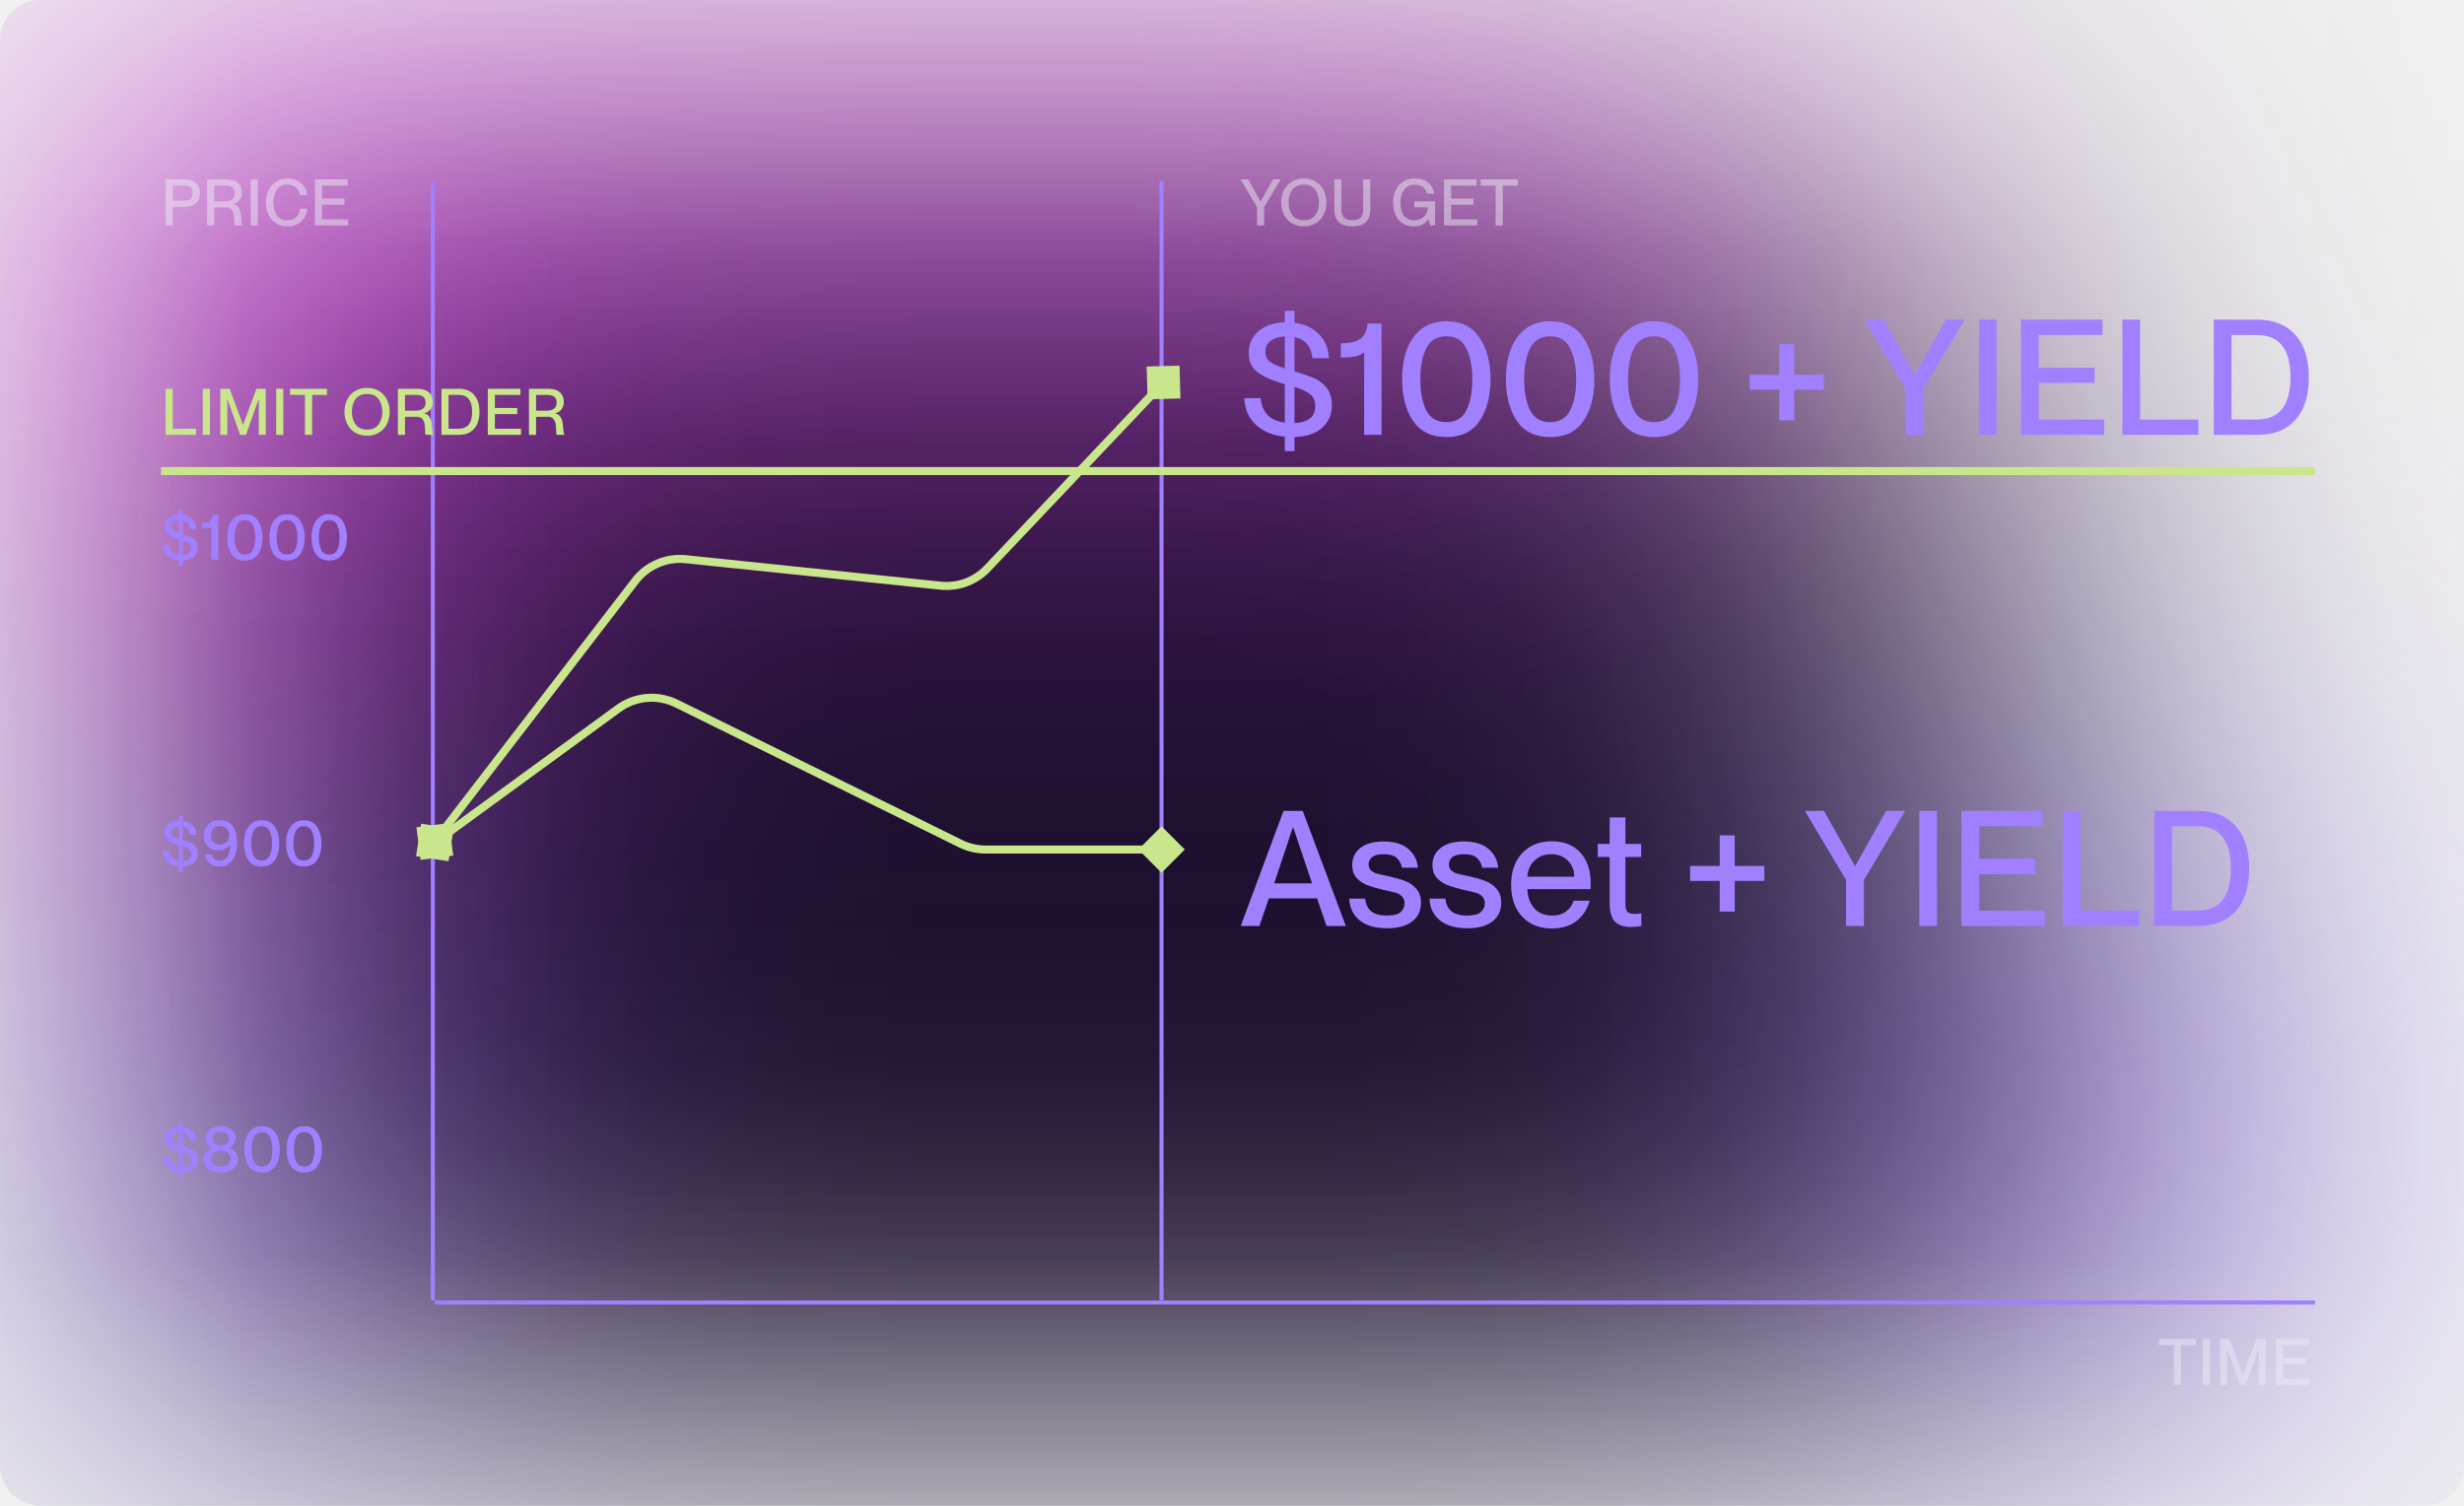
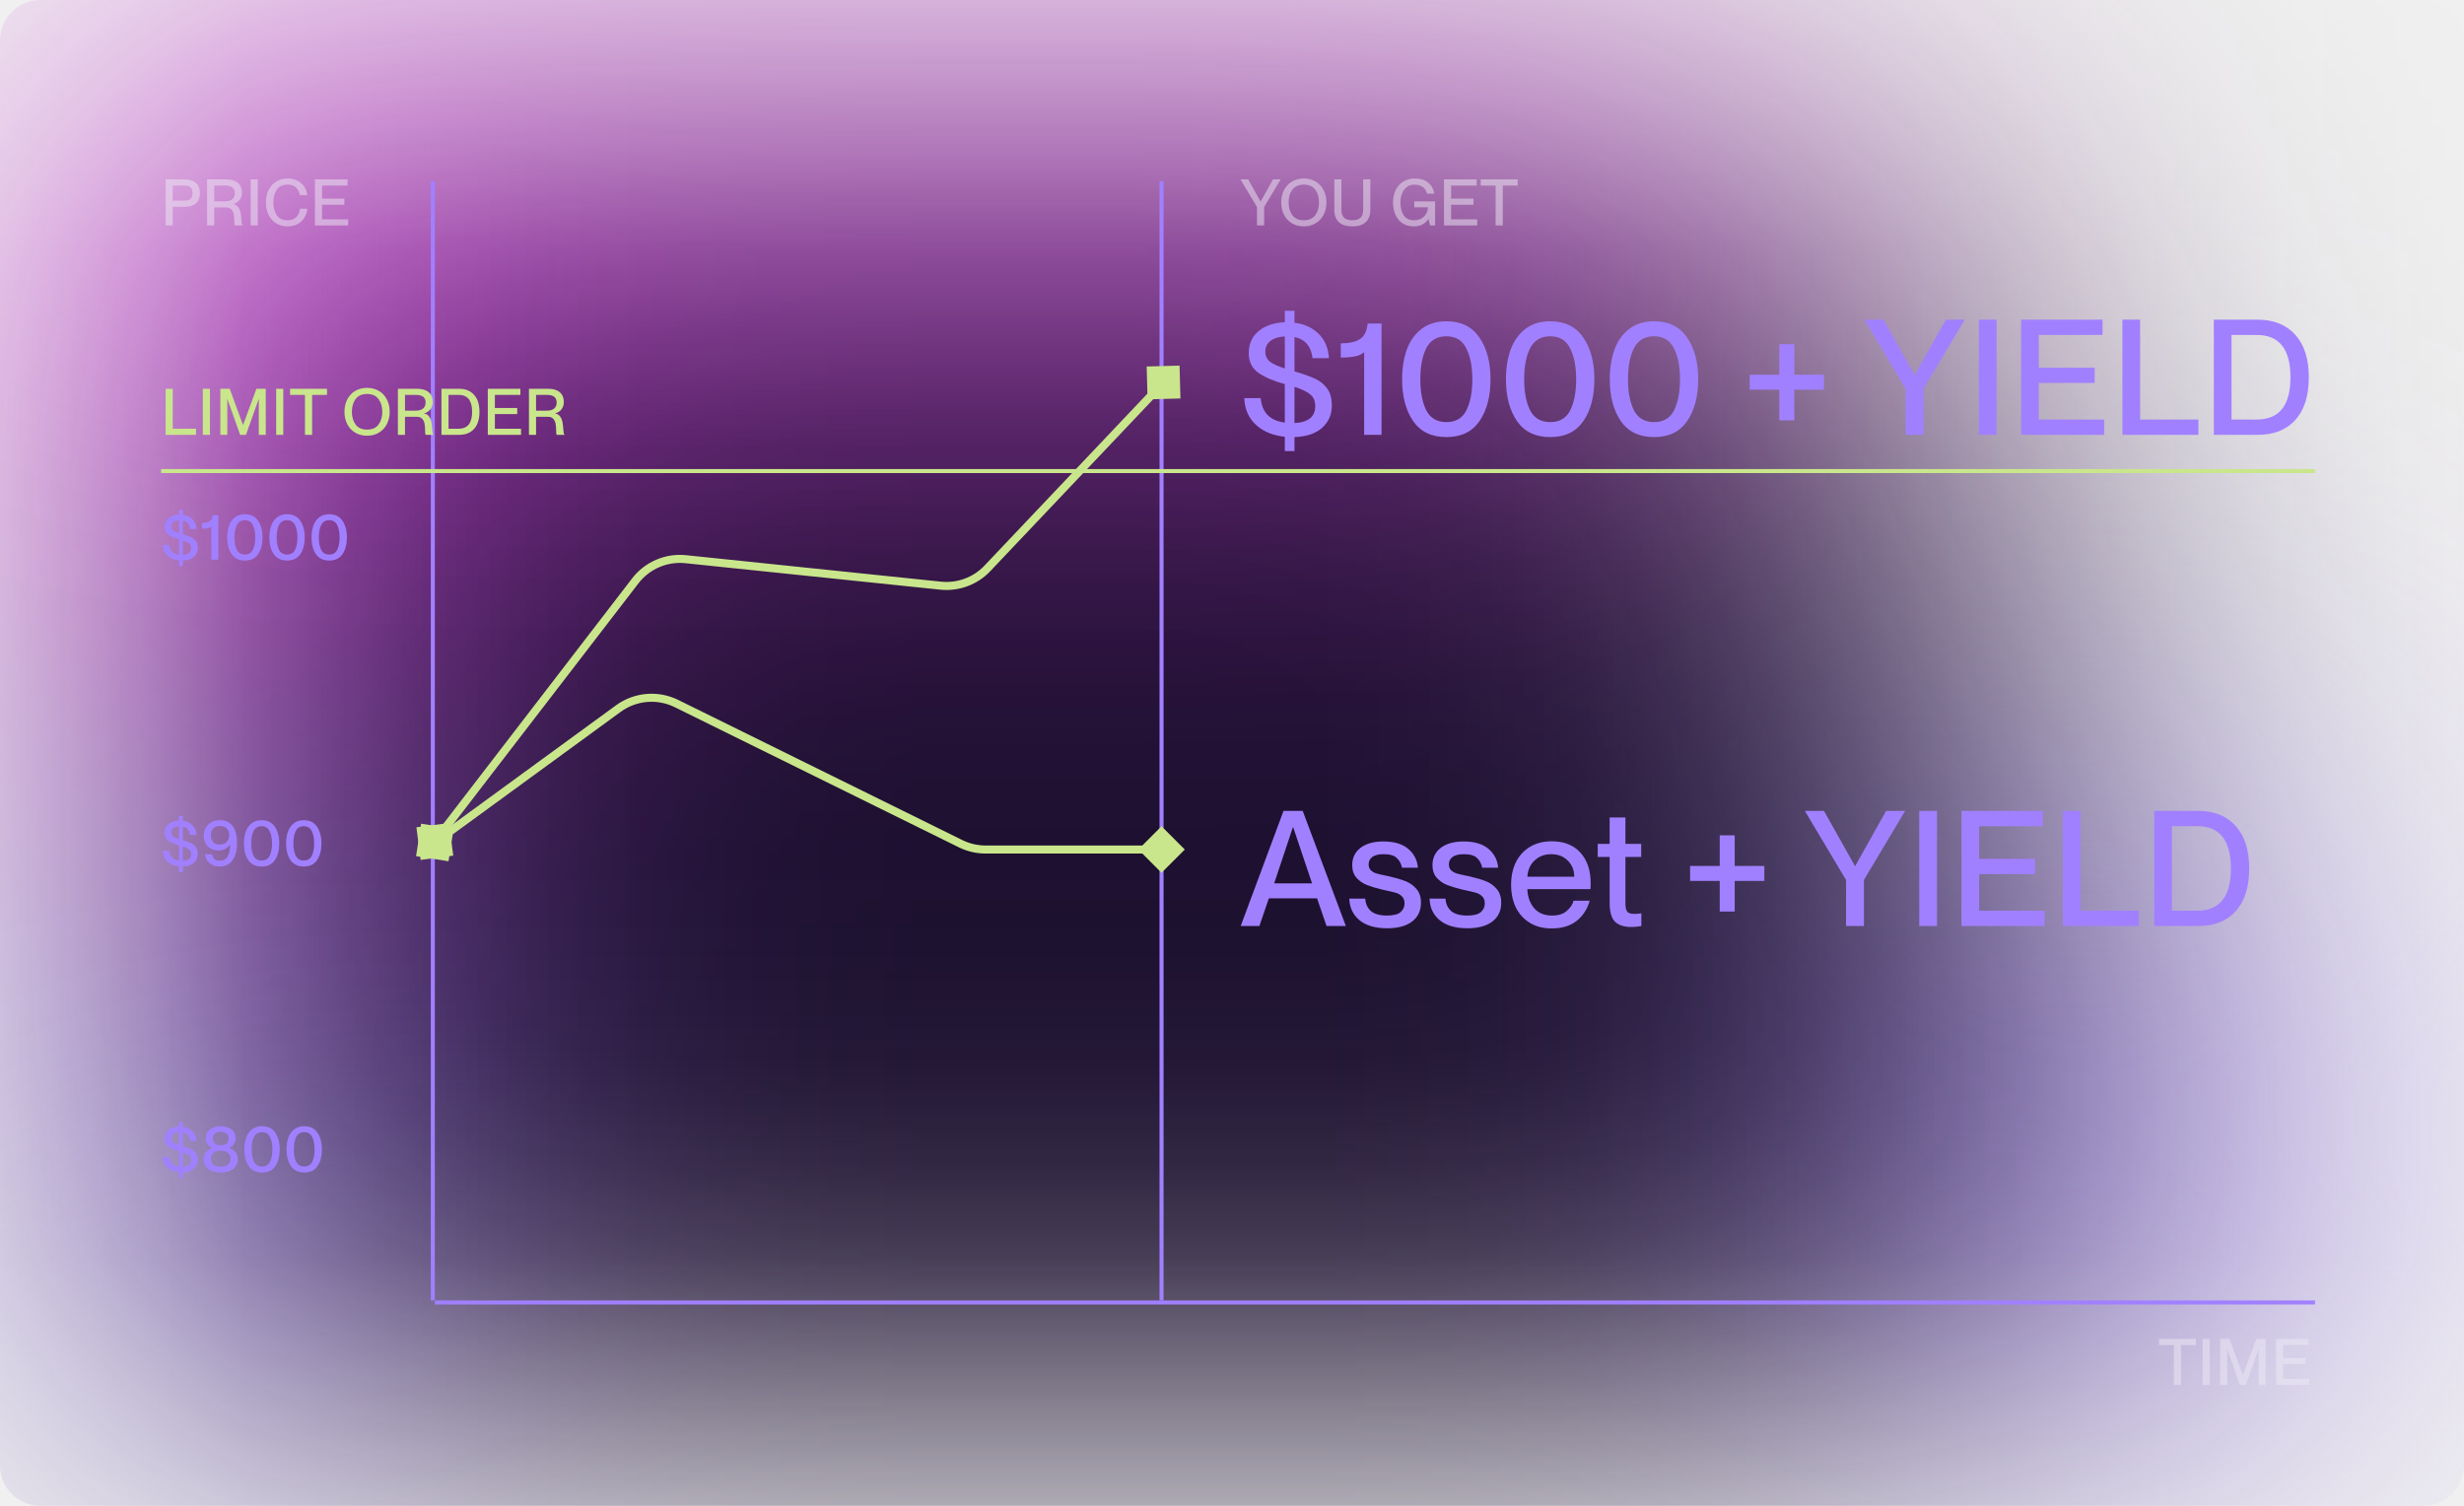
<svg xmlns="http://www.w3.org/2000/svg" width="612" height="374" viewBox="0 0 612 374" fill="none">
  <mask id="mask0_906_23661" style="mask-type:alpha" maskUnits="userSpaceOnUse" x="0" y="0" width="612" height="374">
    <rect width="612" height="374" rx="10" fill="#D9D9D9" />
  </mask>
  <g mask="url(#mask0_906_23661)">
    <mask id="mask1_906_23661" style="mask-type:luminance" maskUnits="userSpaceOnUse" x="-123" y="-211" width="766" height="844">
      <path d="M-123 -211L-123 632.174L642.95 632.174L642.95 -211L-123 -211Z" fill="white" />
    </mask>
    <g mask="url(#mask1_906_23661)">
      <g filter="url(#filter0_f_906_23661)">
        <path d="M-17 -162L-17 346.003L439.219 346.003L439.219 -162L-17 -162Z" fill="#DF39EA" />
        <path d="M-16.067 205.905L-16.067 634.026L555.523 634.026L555.523 205.905L-16.067 205.905Z" fill="#A180FF" />
        <path d="M72.999 73.468L72.999 698.421L485.654 698.421L485.654 73.468L72.999 73.468Z" fill="#1C102F" />
      </g>
    </g>
  </g>
  <line x1="107.5" y1="45" x2="107.5" y2="323" stroke="#A180FF" />
  <line x1="288.5" y1="45" x2="288.5" y2="323" stroke="#A180FF" />
  <line x1="575" y1="323.5" x2="108" y2="323.5" stroke="#A180FF" />
  <path d="M103.336 212.653L111.403 213.914L112.664 205.847L104.597 204.586L103.336 212.653ZM294.273 211L288.5 205.226L282.727 211L288.5 216.774L294.273 211ZM238.596 209.556L238.154 210.453L238.596 209.556ZM168.027 174.748L167.584 175.645L168.027 174.748ZM108.589 210.058L154.172 176.802L152.993 175.186L107.411 208.442L108.589 210.058ZM167.584 175.645L238.154 210.453L239.038 208.659L168.469 173.851L167.584 175.645ZM244.789 212H288.5V210H244.789V212ZM238.154 210.453C240.217 211.471 242.488 212 244.789 212V210C242.795 210 240.827 209.541 239.038 208.659L238.154 210.453ZM154.172 176.802C158.079 173.951 163.246 173.505 167.584 175.645L168.469 173.851C163.464 171.383 157.501 171.897 152.993 175.186L154.172 176.802Z" fill="#C9E68C" />
  <path d="M41.136 56V44.56H45.904C47.045 44.56 47.952 44.843 48.624 45.408C49.307 45.963 49.648 46.816 49.648 47.968C49.648 49.12 49.307 49.973 48.624 50.528C47.952 51.083 47.045 51.36 45.904 51.36H42.896V56H41.136ZM45.824 49.84C46.496 49.84 46.997 49.691 47.328 49.392C47.659 49.083 47.824 48.608 47.824 47.968C47.824 47.328 47.659 46.853 47.328 46.544C46.997 46.235 46.496 46.08 45.824 46.08H42.896V49.84H45.824ZM51.44 56V44.56H56.208C57.467 44.56 58.427 44.848 59.088 45.424C59.76 45.989 60.096 46.8 60.096 47.856C60.096 48.571 59.899 49.179 59.504 49.68C59.11 50.181 58.592 50.507 57.952 50.656V50.688C58.507 50.795 58.923 51.056 59.2 51.472C59.488 51.888 59.675 52.347 59.76 52.848C59.856 53.349 59.926 53.936 59.968 54.608C60 55.045 60.032 55.36 60.064 55.552C60.096 55.744 60.16 55.856 60.256 55.888V56H58.368C58.294 55.936 58.246 55.824 58.224 55.664C58.214 55.493 58.203 55.216 58.192 54.832C58.182 54.192 58.134 53.648 58.048 53.2C57.974 52.752 57.787 52.363 57.488 52.032C57.2 51.691 56.752 51.52 56.144 51.52H53.2V56H51.44ZM55.824 50C56.635 50 57.254 49.829 57.68 49.488C58.107 49.136 58.32 48.635 58.32 47.984C58.32 47.355 58.123 46.88 57.728 46.56C57.344 46.24 56.72 46.08 55.856 46.08H53.2V50H55.824ZM64.02 56H62.26V44.56H64.02V56ZM71.396 56.224C70.329 56.224 69.39 55.973 68.58 55.472C67.78 54.96 67.156 54.256 66.708 53.36C66.27 52.453 66.052 51.429 66.052 50.288C66.052 49.147 66.27 48.123 66.708 47.216C67.156 46.309 67.785 45.605 68.596 45.104C69.406 44.592 70.345 44.336 71.412 44.336C72.34 44.336 73.156 44.517 73.86 44.88C74.574 45.243 75.14 45.733 75.556 46.352C75.972 46.971 76.228 47.669 76.324 48.448H74.484C74.356 47.733 74.052 47.125 73.572 46.624C73.092 46.112 72.361 45.856 71.38 45.856C70.196 45.856 69.316 46.277 68.74 47.12C68.174 47.963 67.892 49.013 67.892 50.272C67.892 51.541 68.174 52.597 68.74 53.44C69.316 54.283 70.196 54.704 71.38 54.704C72.393 54.704 73.145 54.432 73.636 53.888C74.137 53.333 74.42 52.651 74.484 51.84H76.324C76.238 52.693 75.988 53.451 75.572 54.112C75.156 54.773 74.59 55.291 73.876 55.664C73.161 56.037 72.334 56.224 71.396 56.224ZM86.484 56H78.228V44.56H86.325V46.08H79.989V49.328H85.54V50.848H79.989V54.48H86.484V56Z" fill="#EEEAF7" fill-opacity="0.5" />
  <path d="M313.984 56H312.208V51.424L308.112 44.56H310.016L313.088 50.032H313.12L316.192 44.56H318.08L313.984 51.424V56ZM323.84 56.224C322.72 56.224 321.733 55.968 320.88 55.456C320.037 54.944 319.381 54.24 318.912 53.344C318.453 52.437 318.224 51.413 318.224 50.272C318.224 49.131 318.453 48.112 318.912 47.216C319.381 46.309 320.037 45.605 320.88 45.104C321.733 44.592 322.72 44.336 323.84 44.336C324.96 44.336 325.941 44.592 326.784 45.104C327.637 45.605 328.293 46.309 328.752 47.216C329.221 48.112 329.456 49.131 329.456 50.272C329.456 51.413 329.221 52.437 328.752 53.344C328.293 54.24 327.637 54.944 326.784 55.456C325.941 55.968 324.96 56.224 323.84 56.224ZM323.84 54.704C325.109 54.704 326.053 54.288 326.672 53.456C327.301 52.613 327.616 51.552 327.616 50.272C327.616 48.992 327.301 47.936 326.672 47.104C326.053 46.272 325.109 45.856 323.84 45.856C322.571 45.856 321.621 46.272 320.992 47.104C320.373 47.936 320.064 48.992 320.064 50.272C320.064 51.552 320.373 52.613 320.992 53.456C321.621 54.288 322.571 54.704 323.84 54.704ZM335.879 56.224C334.364 56.224 333.239 55.861 332.503 55.136C331.777 54.411 331.415 53.403 331.415 52.112V44.56H333.175V52.112C333.175 52.997 333.399 53.653 333.847 54.08C334.295 54.496 334.972 54.704 335.879 54.704C336.796 54.704 337.473 54.496 337.911 54.08C338.359 53.653 338.583 52.997 338.583 52.112V44.56H340.359V52.112C340.359 53.403 339.991 54.411 339.255 55.136C338.529 55.861 337.404 56.224 335.879 56.224ZM351.149 56.224C350.072 56.224 349.144 55.973 348.365 55.472C347.597 54.96 347.01 54.256 346.605 53.36C346.2 52.464 345.997 51.435 345.997 50.272C345.997 49.131 346.216 48.112 346.653 47.216C347.101 46.309 347.73 45.605 348.541 45.104C349.352 44.592 350.29 44.336 351.357 44.336C352.776 44.336 353.896 44.677 354.717 45.36C355.549 46.043 356.061 46.955 356.253 48.096H354.413C354.264 47.371 353.922 46.816 353.389 46.432C352.866 46.048 352.184 45.856 351.341 45.856C350.541 45.856 349.88 46.069 349.357 46.496C348.834 46.912 348.45 47.456 348.205 48.128C347.96 48.789 347.837 49.504 347.837 50.272C347.837 51.531 348.098 52.587 348.621 53.44C349.144 54.283 350.018 54.704 351.245 54.704C351.874 54.704 352.445 54.571 352.957 54.304C353.48 54.027 353.89 53.643 354.189 53.152C354.498 52.661 354.653 52.107 354.653 51.488H351.277V50.016H356.445V56H355.229L354.797 54.416H354.765C354.349 55.024 353.853 55.477 353.277 55.776C352.701 56.075 351.992 56.224 351.149 56.224ZM366.914 56H358.658V44.56H366.754V46.08H360.418V49.328H365.97V50.848H360.418V54.48H366.914V56ZM373.257 56H371.481V46.08H367.785V44.56H376.953V46.08H373.257V56Z" fill="#EEEAF7" fill-opacity="0.5" />
  <path d="M48.688 108H41.136V96.56H42.896V106.48H48.688V108ZM52.138 108H50.378V96.56H52.138V108ZM56.457 108H54.729V96.56H57.049L60.345 105.552H60.377L63.689 96.56H66.009V108H64.281V99.12H64.249L61.097 108H59.641L56.489 99.12H56.457V108ZM70.356 108H68.596V96.56H70.356V108ZM77.523 108H75.747V98.08H72.051V96.56H81.219V98.08H77.523V108ZM91.174 108.224C90.055 108.224 89.068 107.968 88.215 107.456C87.372 106.944 86.716 106.24 86.246 105.344C85.788 104.437 85.558 103.413 85.558 102.272C85.558 101.131 85.788 100.112 86.246 99.216C86.716 98.309 87.372 97.605 88.215 97.104C89.068 96.592 90.055 96.336 91.174 96.336C92.294 96.336 93.276 96.592 94.118 97.104C94.972 97.605 95.628 98.309 96.087 99.216C96.556 100.112 96.79 101.131 96.79 102.272C96.79 103.413 96.556 104.437 96.087 105.344C95.628 106.24 94.972 106.944 94.118 107.456C93.276 107.968 92.294 108.224 91.174 108.224ZM91.174 106.704C92.444 106.704 93.388 106.288 94.007 105.456C94.636 104.613 94.951 103.552 94.951 102.272C94.951 100.992 94.636 99.936 94.007 99.104C93.388 98.272 92.444 97.856 91.174 97.856C89.905 97.856 88.956 98.272 88.326 99.104C87.708 99.936 87.398 100.992 87.398 102.272C87.398 103.552 87.708 104.613 88.326 105.456C88.956 106.288 89.905 106.704 91.174 106.704ZM98.829 108V96.56H103.597C104.856 96.56 105.816 96.848 106.477 97.424C107.149 97.989 107.485 98.8 107.485 99.856C107.485 100.571 107.288 101.179 106.893 101.68C106.498 102.181 105.981 102.507 105.341 102.656V102.688C105.896 102.795 106.312 103.056 106.589 103.472C106.877 103.888 107.064 104.347 107.149 104.848C107.245 105.349 107.314 105.936 107.357 106.608C107.389 107.045 107.421 107.36 107.453 107.552C107.485 107.744 107.549 107.856 107.645 107.888V108H105.757C105.682 107.936 105.634 107.824 105.613 107.664C105.602 107.493 105.592 107.216 105.581 106.832C105.57 106.192 105.522 105.648 105.437 105.2C105.362 104.752 105.176 104.363 104.877 104.032C104.589 103.691 104.141 103.52 103.533 103.52H100.589V108H98.829ZM103.213 102C104.024 102 104.642 101.829 105.069 101.488C105.496 101.136 105.709 100.635 105.709 99.984C105.709 99.355 105.512 98.88 105.117 98.56C104.733 98.24 104.109 98.08 103.245 98.08H100.589V102H103.213ZM109.649 108V96.56H114.001C115.601 96.56 116.849 97.061 117.745 98.064C118.641 99.056 119.089 100.464 119.089 102.288C119.089 104.112 118.646 105.52 117.761 106.512C116.876 107.504 115.633 108 114.033 108H109.649ZM113.921 106.48C116.15 106.48 117.265 105.083 117.265 102.288C117.265 99.483 116.15 98.08 113.921 98.08H111.409V106.48H113.921ZM129.413 108H121.157V96.56H129.253V98.08H122.917V101.328H128.469V102.848H122.917V106.48H129.413V108ZM131.383 108V96.56H136.151C137.41 96.56 138.37 96.848 139.031 97.424C139.703 97.989 140.039 98.8 140.039 99.856C140.039 100.571 139.842 101.179 139.447 101.68C139.052 102.181 138.535 102.507 137.895 102.656V102.688C138.45 102.795 138.866 103.056 139.143 103.472C139.431 103.888 139.618 104.347 139.703 104.848C139.799 105.349 139.868 105.936 139.911 106.608C139.943 107.045 139.975 107.36 140.007 107.552C140.039 107.744 140.103 107.856 140.199 107.888V108H138.311C138.236 107.936 138.188 107.824 138.167 107.664C138.156 107.493 138.146 107.216 138.135 106.832C138.124 106.192 138.076 105.648 137.991 105.2C137.916 104.752 137.73 104.363 137.431 104.032C137.143 103.691 136.695 103.52 136.087 103.52H133.143V108H131.383ZM135.767 102C136.578 102 137.196 101.829 137.623 101.488C138.05 101.136 138.263 100.635 138.263 99.984C138.263 99.355 138.066 98.88 137.671 98.56C137.287 98.24 136.663 98.08 135.799 98.08H133.143V102H135.767Z" fill="#C9E68C" />
  <path d="M541.712 344H539.936V334.08H536.24V332.56H545.408V334.08H541.712V344ZM548.857 344H547.097V332.56H548.857V344ZM553.176 344H551.448V332.56H553.768L557.064 341.552H557.096L560.408 332.56H562.728V344H561V335.12H560.968L557.816 344H556.36L553.208 335.12H553.176V344ZM573.571 344H565.315V332.56H573.411V334.08H567.075V337.328H572.627V338.848H567.075V342.48H573.571V344Z" fill="#EEEAF7" fill-opacity="0.5" />
  <path d="M104.48 213.576L112.576 212.52L111.52 204.424L103.424 205.48L104.48 213.576ZM292.971 90.809L284.809 91.029L285.029 99.191L293.191 98.971L292.971 90.809ZM233.638 145.464L233.535 146.459L233.638 145.464ZM245.246 141.169L245.971 141.857L245.246 141.169ZM157.784 144.279L156.992 143.669L157.784 144.279ZM170.327 138.89L170.224 139.884L170.327 138.89ZM108.793 209.61L158.577 144.889L156.992 143.669L107.207 208.39L108.793 209.61ZM170.224 139.884L233.535 146.459L233.741 144.469L170.43 137.895L170.224 139.884ZM245.971 141.857L289.726 95.688L288.274 94.312L244.52 140.481L245.971 141.857ZM233.535 146.459C238.17 146.94 242.766 145.239 245.971 141.857L244.52 140.481C241.742 143.413 237.759 144.886 233.741 144.469L233.535 146.459ZM158.577 144.889C161.328 141.312 165.736 139.418 170.224 139.884L170.43 137.895C165.252 137.357 160.166 139.543 156.992 143.669L158.577 144.889Z" fill="#C9E68C" />
  <path d="M49.12 136.104C49.12 136.979 48.8 137.709 48.16 138.296C47.52 138.872 46.603 139.181 45.408 139.224V140.616H44.448V139.192C43.285 139.075 42.336 138.685 41.6 138.024C40.864 137.363 40.469 136.472 40.416 135.352H42.048C42.112 136.056 42.341 136.616 42.736 137.032C43.141 137.437 43.712 137.688 44.448 137.784V133.96L44.4 133.944C43.333 133.656 42.475 133.288 41.824 132.84C41.184 132.392 40.864 131.741 40.864 130.888C40.864 129.981 41.184 129.256 41.824 128.712C42.475 128.157 43.349 127.859 44.448 127.816V126.68H45.408V127.864C46.4 127.992 47.2 128.36 47.808 128.968C48.427 129.565 48.768 130.371 48.832 131.384H47.2C47.061 130.2 46.464 129.501 45.408 129.288V132.696C46.283 132.952 46.971 133.197 47.472 133.432C47.973 133.667 48.373 133.997 48.672 134.424C48.971 134.84 49.12 135.4 49.12 136.104ZM42.512 130.728C42.512 131.165 42.667 131.501 42.976 131.736C43.296 131.971 43.787 132.195 44.448 132.408V129.224C43.851 129.256 43.376 129.405 43.024 129.672C42.683 129.928 42.512 130.28 42.512 130.728ZM45.408 137.832C46.784 137.757 47.472 137.197 47.472 136.152C47.472 135.651 47.312 135.267 46.992 135C46.672 134.723 46.144 134.467 45.408 134.232V137.832ZM52.489 130.792C52.265 130.995 51.961 131.133 51.577 131.208C51.203 131.283 50.734 131.32 50.169 131.32V129.912C50.809 129.901 51.315 129.827 51.689 129.688C52.062 129.539 52.334 129.325 52.505 129.048C52.675 128.771 52.787 128.403 52.841 127.944H54.217V139H52.489V130.792ZM60.822 139.224C59.35 139.224 58.246 138.691 57.51 137.624C56.784 136.557 56.422 135.176 56.422 133.48C56.422 132.381 56.576 131.4 56.886 130.536C57.206 129.672 57.691 128.989 58.342 128.488C59.003 127.976 59.83 127.72 60.822 127.72C62.283 127.72 63.376 128.259 64.102 129.336C64.838 130.403 65.206 131.784 65.206 133.48C65.206 135.176 64.843 136.557 64.118 137.624C63.392 138.691 62.294 139.224 60.822 139.224ZM60.822 137.736C61.75 137.736 62.411 137.347 62.806 136.568C63.2 135.779 63.398 134.749 63.398 133.48C63.398 132.211 63.195 131.181 62.79 130.392C62.395 129.603 61.739 129.208 60.822 129.208C59.894 129.208 59.227 129.603 58.822 130.392C58.427 131.171 58.23 132.2 58.23 133.48C58.23 134.749 58.427 135.779 58.822 136.568C59.227 137.347 59.894 137.736 60.822 137.736ZM71.298 139.224C69.826 139.224 68.722 138.691 67.986 137.624C67.261 136.557 66.898 135.176 66.898 133.48C66.898 132.381 67.053 131.4 67.362 130.536C67.682 129.672 68.167 128.989 68.818 128.488C69.479 127.976 70.306 127.72 71.298 127.72C72.759 127.72 73.853 128.259 74.578 129.336C75.314 130.403 75.682 131.784 75.682 133.48C75.682 135.176 75.319 136.557 74.594 137.624C73.869 138.691 72.77 139.224 71.298 139.224ZM71.298 137.736C72.226 137.736 72.887 137.347 73.282 136.568C73.677 135.779 73.874 134.749 73.874 133.48C73.874 132.211 73.671 131.181 73.266 130.392C72.871 129.603 72.215 129.208 71.298 129.208C70.37 129.208 69.703 129.603 69.298 130.392C68.903 131.171 68.706 132.2 68.706 133.48C68.706 134.749 68.903 135.779 69.298 136.568C69.703 137.347 70.37 137.736 71.298 137.736ZM81.774 139.224C80.302 139.224 79.198 138.691 78.462 137.624C77.737 136.557 77.374 135.176 77.374 133.48C77.374 132.381 77.529 131.4 77.838 130.536C78.158 129.672 78.644 128.989 79.294 128.488C79.956 127.976 80.782 127.72 81.774 127.72C83.236 127.72 84.329 128.259 85.054 129.336C85.79 130.403 86.158 131.784 86.158 133.48C86.158 135.176 85.796 136.557 85.07 137.624C84.345 138.691 83.246 139.224 81.774 139.224ZM81.774 137.736C82.702 137.736 83.364 137.347 83.758 136.568C84.153 135.779 84.35 134.749 84.35 133.48C84.35 132.211 84.148 131.181 83.742 130.392C83.348 129.603 82.692 129.208 81.774 129.208C80.846 129.208 80.18 129.603 79.774 130.392C79.38 131.171 79.182 132.2 79.182 133.48C79.182 134.749 79.38 135.779 79.774 136.568C80.18 137.347 80.846 137.736 81.774 137.736Z" fill="#A180FF" />
  <path d="M49.12 212.104C49.12 212.979 48.8 213.709 48.16 214.296C47.52 214.872 46.603 215.181 45.408 215.224V216.616H44.448V215.192C43.285 215.075 42.336 214.685 41.6 214.024C40.864 213.363 40.469 212.472 40.416 211.352H42.048C42.112 212.056 42.341 212.616 42.736 213.032C43.141 213.437 43.712 213.688 44.448 213.784V209.96L44.4 209.944C43.333 209.656 42.475 209.288 41.824 208.84C41.184 208.392 40.864 207.741 40.864 206.888C40.864 205.981 41.184 205.256 41.824 204.712C42.475 204.157 43.349 203.859 44.448 203.816V202.68H45.408V203.864C46.4 203.992 47.2 204.36 47.808 204.968C48.427 205.565 48.768 206.371 48.832 207.384H47.2C47.061 206.2 46.464 205.501 45.408 205.288V208.696C46.283 208.952 46.971 209.197 47.472 209.432C47.973 209.667 48.373 209.997 48.672 210.424C48.971 210.84 49.12 211.4 49.12 212.104ZM42.512 206.728C42.512 207.165 42.667 207.501 42.976 207.736C43.296 207.971 43.787 208.195 44.448 208.408V205.224C43.851 205.256 43.376 205.405 43.024 205.672C42.683 205.928 42.512 206.28 42.512 206.728ZM45.408 213.832C46.784 213.757 47.472 213.197 47.472 212.152C47.472 211.651 47.312 211.267 46.992 211C46.672 210.723 46.144 210.467 45.408 210.232V213.832ZM54.521 215.224C53.849 215.224 53.251 215.091 52.729 214.824C52.206 214.547 51.785 214.179 51.465 213.72C51.155 213.261 50.963 212.755 50.889 212.2H52.681C52.745 212.691 52.926 213.08 53.225 213.368C53.534 213.645 53.971 213.784 54.537 213.784C55.475 213.784 56.142 213.427 56.537 212.712C56.931 211.987 57.129 211.069 57.129 209.96V209.8L57.081 209.784C56.793 210.253 56.398 210.616 55.897 210.872C55.406 211.117 54.851 211.24 54.233 211.24C53.529 211.24 52.899 211.085 52.345 210.776C51.801 210.467 51.374 210.035 51.065 209.48C50.755 208.915 50.601 208.275 50.601 207.56C50.601 206.845 50.761 206.195 51.081 205.608C51.401 205.021 51.859 204.563 52.457 204.232C53.054 203.891 53.753 203.72 54.553 203.72C57.422 203.72 58.857 205.629 58.857 209.448C58.857 211.272 58.478 212.691 57.721 213.704C56.963 214.717 55.897 215.224 54.521 215.224ZM54.489 209.784C55.235 209.784 55.827 209.571 56.265 209.144C56.713 208.707 56.937 208.136 56.937 207.432C56.937 206.749 56.729 206.2 56.313 205.784C55.907 205.368 55.331 205.16 54.585 205.16C53.881 205.16 53.331 205.368 52.937 205.784C52.553 206.2 52.361 206.76 52.361 207.464C52.361 208.189 52.553 208.76 52.937 209.176C53.321 209.581 53.838 209.784 54.489 209.784ZM64.978 215.224C63.506 215.224 62.402 214.691 61.666 213.624C60.941 212.557 60.578 211.176 60.578 209.48C60.578 208.381 60.733 207.4 61.042 206.536C61.362 205.672 61.847 204.989 62.498 204.488C63.159 203.976 63.986 203.72 64.978 203.72C66.439 203.72 67.533 204.259 68.258 205.336C68.994 206.403 69.362 207.784 69.362 209.48C69.362 211.176 68.999 212.557 68.274 213.624C67.549 214.691 66.45 215.224 64.978 215.224ZM64.978 213.736C65.906 213.736 66.567 213.347 66.962 212.568C67.357 211.779 67.554 210.749 67.554 209.48C67.554 208.211 67.351 207.181 66.946 206.392C66.551 205.603 65.895 205.208 64.978 205.208C64.05 205.208 63.383 205.603 62.978 206.392C62.583 207.171 62.386 208.2 62.386 209.48C62.386 210.749 62.583 211.779 62.978 212.568C63.383 213.347 64.05 213.736 64.978 213.736ZM75.454 215.224C73.982 215.224 72.878 214.691 72.142 213.624C71.417 212.557 71.054 211.176 71.054 209.48C71.054 208.381 71.209 207.4 71.518 206.536C71.838 205.672 72.324 204.989 72.974 204.488C73.636 203.976 74.462 203.72 75.454 203.72C76.916 203.72 78.009 204.259 78.734 205.336C79.47 206.403 79.838 207.784 79.838 209.48C79.838 211.176 79.476 212.557 78.75 213.624C78.025 214.691 76.926 215.224 75.454 215.224ZM75.454 213.736C76.382 213.736 77.044 213.347 77.438 212.568C77.833 211.779 78.03 210.749 78.03 209.48C78.03 208.211 77.828 207.181 77.422 206.392C77.028 205.603 76.372 205.208 75.454 205.208C74.526 205.208 73.86 205.603 73.454 206.392C73.06 207.171 72.862 208.2 72.862 209.48C72.862 210.749 73.06 211.779 73.454 212.568C73.86 213.347 74.526 213.736 75.454 213.736Z" fill="#A180FF" />
  <path d="M49.12 288.104C49.12 288.979 48.8 289.709 48.16 290.296C47.52 290.872 46.603 291.181 45.408 291.224V292.616H44.448V291.192C43.285 291.075 42.336 290.685 41.6 290.024C40.864 289.363 40.469 288.472 40.416 287.352H42.048C42.112 288.056 42.341 288.616 42.736 289.032C43.141 289.437 43.712 289.688 44.448 289.784V285.96L44.4 285.944C43.333 285.656 42.475 285.288 41.824 284.84C41.184 284.392 40.864 283.741 40.864 282.888C40.864 281.981 41.184 281.256 41.824 280.712C42.475 280.157 43.349 279.859 44.448 279.816V278.68H45.408V279.864C46.4 279.992 47.2 280.36 47.808 280.968C48.427 281.565 48.768 282.371 48.832 283.384H47.2C47.061 282.2 46.464 281.501 45.408 281.288V284.696C46.283 284.952 46.971 285.197 47.472 285.432C47.973 285.667 48.373 285.997 48.672 286.424C48.971 286.84 49.12 287.4 49.12 288.104ZM42.512 282.728C42.512 283.165 42.667 283.501 42.976 283.736C43.296 283.971 43.787 284.195 44.448 284.408V281.224C43.851 281.256 43.376 281.405 43.024 281.672C42.683 281.928 42.512 282.28 42.512 282.728ZM45.408 289.832C46.784 289.757 47.472 289.197 47.472 288.152C47.472 287.651 47.312 287.267 46.992 287C46.672 286.723 46.144 286.467 45.408 286.232V289.832ZM54.809 291.224C53.55 291.224 52.526 290.936 51.737 290.36C50.958 289.784 50.569 288.957 50.569 287.88C50.569 287.187 50.755 286.627 51.129 286.2C51.513 285.763 52.014 285.405 52.633 285.128V285.096C51.619 284.563 51.113 283.773 51.113 282.728C51.113 281.8 51.454 281.069 52.137 280.536C52.819 279.992 53.71 279.72 54.809 279.72C55.907 279.72 56.798 279.987 57.481 280.52C58.174 281.053 58.521 281.789 58.521 282.728C58.521 283.763 58.014 284.552 57.001 285.096V285.128C57.619 285.405 58.115 285.763 58.489 286.2C58.873 286.627 59.065 287.187 59.065 287.88C59.065 288.957 58.67 289.784 57.881 290.36C57.091 290.936 56.067 291.224 54.809 291.224ZM54.809 284.44C55.449 284.44 55.939 284.307 56.281 284.04C56.622 283.763 56.793 283.347 56.793 282.792C56.793 282.248 56.617 281.837 56.265 281.56C55.923 281.272 55.438 281.128 54.809 281.128C54.179 281.128 53.694 281.272 53.353 281.56C53.011 281.837 52.841 282.248 52.841 282.792C52.841 283.336 53.011 283.747 53.353 284.024C53.694 284.301 54.179 284.44 54.809 284.44ZM54.809 289.784C55.577 289.784 56.174 289.608 56.601 289.256C57.038 288.904 57.257 288.413 57.257 287.784C57.257 287.165 57.038 286.685 56.601 286.344C56.174 285.992 55.577 285.816 54.809 285.816C54.041 285.816 53.438 285.992 53.001 286.344C52.574 286.685 52.361 287.165 52.361 287.784C52.361 288.413 52.574 288.904 53.001 289.256C53.438 289.608 54.041 289.784 54.809 289.784ZM65.087 291.224C63.615 291.224 62.511 290.691 61.775 289.624C61.05 288.557 60.687 287.176 60.687 285.48C60.687 284.381 60.842 283.4 61.151 282.536C61.471 281.672 61.957 280.989 62.607 280.488C63.269 279.976 64.095 279.72 65.087 279.72C66.549 279.72 67.642 280.259 68.367 281.336C69.103 282.403 69.471 283.784 69.471 285.48C69.471 287.176 69.109 288.557 68.383 289.624C67.658 290.691 66.559 291.224 65.087 291.224ZM65.087 289.736C66.015 289.736 66.677 289.347 67.071 288.568C67.466 287.779 67.663 286.749 67.663 285.48C67.663 284.211 67.461 283.181 67.055 282.392C66.661 281.603 66.005 281.208 65.087 281.208C64.159 281.208 63.493 281.603 63.087 282.392C62.693 283.171 62.495 284.2 62.495 285.48C62.495 286.749 62.693 287.779 63.087 288.568C63.493 289.347 64.159 289.736 65.087 289.736ZM75.564 291.224C74.092 291.224 72.988 290.691 72.252 289.624C71.526 288.557 71.164 287.176 71.164 285.48C71.164 284.381 71.318 283.4 71.628 282.536C71.948 281.672 72.433 280.989 73.084 280.488C73.745 279.976 74.572 279.72 75.564 279.72C77.025 279.72 78.118 280.259 78.844 281.336C79.58 282.403 79.948 283.784 79.948 285.48C79.948 287.176 79.585 288.557 78.86 289.624C78.134 290.691 77.036 291.224 75.564 291.224ZM75.564 289.736C76.492 289.736 77.153 289.347 77.548 288.568C77.942 287.779 78.14 286.749 78.14 285.48C78.14 284.211 77.937 283.181 77.532 282.392C77.137 281.603 76.481 281.208 75.564 281.208C74.636 281.208 73.969 281.603 73.564 282.392C73.169 283.171 72.972 284.2 72.972 285.48C72.972 286.749 73.169 287.779 73.564 288.568C73.969 289.347 74.636 289.736 75.564 289.736Z" fill="#A180FF" />
-   <line x1="40" y1="117" x2="575" y2="117" stroke="#C9E68C" stroke-width="2" />
+   <line x1="40" y1="117" x2="575" y2="117" stroke="#C9E68C" strokeWidth="2" />
  <path d="M330.8 100.76C330.8 102.947 330 104.773 328.4 106.24C326.8 107.68 324.507 108.453 321.52 108.56V112.04H319.12V108.48C316.213 108.187 313.84 107.213 312 105.56C310.16 103.907 309.173 101.68 309.04 98.88H313.12C313.28 100.64 313.853 102.04 314.84 103.08C315.853 104.093 317.28 104.72 319.12 104.96V95.4L319 95.36C316.333 94.64 314.187 93.72 312.56 92.6C310.96 91.48 310.16 89.853 310.16 87.72C310.16 85.453 310.96 83.64 312.56 82.28C314.187 80.893 316.373 80.147 319.12 80.04V77.2H321.52V80.16C324 80.48 326 81.4 327.52 82.92C329.067 84.413 329.92 86.427 330.08 88.96H326C325.653 86 324.16 84.253 321.52 83.72V92.24C323.707 92.88 325.427 93.493 326.68 94.08C327.933 94.667 328.933 95.493 329.68 96.56C330.427 97.6 330.8 99 330.8 100.76ZM314.28 87.32C314.28 88.413 314.667 89.253 315.44 89.84C316.24 90.427 317.467 90.987 319.12 91.52V83.56C317.627 83.64 316.44 84.013 315.56 84.68C314.707 85.32 314.28 86.2 314.28 87.32ZM321.52 105.08C324.96 104.893 326.68 103.493 326.68 100.88C326.68 99.627 326.28 98.667 325.48 98C324.68 97.307 323.36 96.667 321.52 96.08V105.08ZM338.822 87.48C338.262 87.987 337.502 88.333 336.542 88.52C335.608 88.707 334.435 88.8 333.022 88.8V85.28C334.622 85.253 335.888 85.067 336.822 84.72C337.755 84.347 338.435 83.813 338.862 83.12C339.288 82.427 339.568 81.507 339.702 80.36H343.142V108H338.822V87.48ZM359.254 108.56C355.574 108.56 352.814 107.227 350.974 104.56C349.161 101.893 348.254 98.44 348.254 94.2C348.254 91.453 348.641 89 349.414 86.84C350.214 84.68 351.428 82.973 353.054 81.72C354.708 80.44 356.774 79.8 359.254 79.8C362.908 79.8 365.641 81.147 367.454 83.84C369.294 86.507 370.214 89.96 370.214 94.2C370.214 98.44 369.308 101.893 367.494 104.56C365.681 107.227 362.934 108.56 359.254 108.56ZM359.254 104.84C361.574 104.84 363.228 103.867 364.214 101.92C365.201 99.947 365.694 97.373 365.694 94.2C365.694 91.027 365.188 88.453 364.174 86.48C363.188 84.507 361.548 83.52 359.254 83.52C356.934 83.52 355.268 84.507 354.254 86.48C353.268 88.427 352.774 91 352.774 94.2C352.774 97.373 353.268 99.947 354.254 101.92C355.268 103.867 356.934 104.84 359.254 104.84ZM385.045 108.56C381.365 108.56 378.605 107.227 376.765 104.56C374.952 101.893 374.045 98.44 374.045 94.2C374.045 91.453 374.432 89 375.205 86.84C376.005 84.68 377.218 82.973 378.845 81.72C380.498 80.44 382.565 79.8 385.045 79.8C388.698 79.8 391.432 81.147 393.245 83.84C395.085 86.507 396.005 89.96 396.005 94.2C396.005 98.44 395.098 101.893 393.285 104.56C391.472 107.227 388.725 108.56 385.045 108.56ZM385.045 104.84C387.365 104.84 389.018 103.867 390.005 101.92C390.992 99.947 391.485 97.373 391.485 94.2C391.485 91.027 390.978 88.453 389.965 86.48C388.978 84.507 387.338 83.52 385.045 83.52C382.725 83.52 381.058 84.507 380.045 86.48C379.058 88.427 378.565 91 378.565 94.2C378.565 97.373 379.058 99.947 380.045 101.92C381.058 103.867 382.725 104.84 385.045 104.84ZM410.836 108.56C407.156 108.56 404.396 107.227 402.556 104.56C400.742 101.893 399.836 98.44 399.836 94.2C399.836 91.453 400.222 89 400.996 86.84C401.796 84.68 403.009 82.973 404.636 81.72C406.289 80.44 408.356 79.8 410.836 79.8C414.489 79.8 417.222 81.147 419.036 83.84C420.876 86.507 421.796 89.96 421.796 94.2C421.796 98.44 420.889 101.893 419.076 104.56C417.262 107.227 414.516 108.56 410.836 108.56ZM410.836 104.84C413.156 104.84 414.809 103.867 415.796 101.92C416.782 99.947 417.276 97.373 417.276 94.2C417.276 91.027 416.769 88.453 415.756 86.48C414.769 84.507 413.129 83.52 410.836 83.52C408.516 83.52 406.849 84.507 405.836 86.48C404.849 88.427 404.356 91 404.356 94.2C404.356 97.373 404.849 99.947 405.836 101.92C406.849 103.867 408.516 104.84 410.836 104.84ZM445.666 104.4H441.946V96.8H434.586V93.08H441.946V85.48H445.666V93.08H453.026V96.8H445.666V104.4ZM477.762 108H473.322V96.56L463.082 79.4H467.842L475.522 93.08H475.602L483.282 79.4H488.002L477.762 96.56V108ZM495.91 108H491.51V79.4H495.91V108ZM522.628 108H501.988V79.4H522.228V83.2H506.388V91.32H520.268V95.12H506.388V104.2H522.628V108ZM546.034 108H527.154V79.4H531.554V104.2H546.034V108ZM549.859 108V79.4H560.739C564.739 79.4 567.859 80.653 570.099 83.16C572.339 85.64 573.459 89.16 573.459 93.72C573.459 98.28 572.352 101.8 570.139 104.28C567.925 106.76 564.819 108 560.819 108H549.859ZM560.539 104.2C566.112 104.2 568.899 100.707 568.899 93.72C568.899 86.707 566.112 83.2 560.539 83.2H554.259V104.2H560.539Z" fill="#A180FF" />
  <path d="M312.8 230H308.16L318.8 201.4H323.56L334.28 230H329.48L327.12 223.12H315.16L312.8 230ZM321.12 205.48L316.48 219.4H325.88L321.2 205.48H321.12ZM344.538 230.56C341.552 230.56 339.245 229.88 337.618 228.52C336.018 227.16 335.192 225.387 335.138 223.2H339.098C339.178 224.48 339.645 225.507 340.498 226.28C341.378 227.027 342.712 227.4 344.498 227.4C346.072 227.4 347.192 227.12 347.858 226.56C348.525 225.973 348.858 225.253 348.858 224.4C348.858 223.6 348.618 222.987 348.138 222.56C347.658 222.133 347.138 221.853 346.578 221.72C346.045 221.56 345.018 221.32 343.498 221C341.925 220.627 340.618 220.24 339.578 219.84C338.538 219.44 337.658 218.84 336.938 218.04C336.218 217.24 335.858 216.187 335.858 214.88C335.858 213.093 336.538 211.667 337.898 210.6C339.285 209.533 341.192 209 343.618 209C346.285 209 348.338 209.613 349.778 210.84C351.218 212.067 352.018 213.627 352.178 215.52H348.218C348.032 214.533 347.605 213.733 346.938 213.12C346.298 212.48 345.218 212.16 343.698 212.16C342.418 212.16 341.472 212.387 340.858 212.84C340.245 213.293 339.938 213.92 339.938 214.72C339.938 215.307 340.112 215.773 340.458 216.12C340.805 216.467 341.245 216.733 341.778 216.92C342.312 217.08 343.098 217.267 344.138 217.48C344.352 217.507 344.672 217.573 345.098 217.68C346.725 218.053 348.072 218.453 349.138 218.88C350.205 219.307 351.098 219.947 351.818 220.8C352.565 221.653 352.938 222.787 352.938 224.2C352.938 226.2 352.205 227.76 350.738 228.88C349.272 230 347.205 230.56 344.538 230.56ZM364.47 230.56C361.483 230.56 359.176 229.88 357.55 228.52C355.95 227.16 355.123 225.387 355.07 223.2H359.03C359.11 224.48 359.576 225.507 360.43 226.28C361.31 227.027 362.643 227.4 364.43 227.4C366.003 227.4 367.123 227.12 367.79 226.56C368.456 225.973 368.79 225.253 368.79 224.4C368.79 223.6 368.55 222.987 368.07 222.56C367.59 222.133 367.07 221.853 366.51 221.72C365.976 221.56 364.95 221.32 363.43 221C361.856 220.627 360.55 220.24 359.51 219.84C358.47 219.44 357.59 218.84 356.87 218.04C356.15 217.24 355.79 216.187 355.79 214.88C355.79 213.093 356.47 211.667 357.83 210.6C359.216 209.533 361.123 209 363.55 209C366.216 209 368.27 209.613 369.71 210.84C371.15 212.067 371.95 213.627 372.11 215.52H368.15C367.963 214.533 367.536 213.733 366.87 213.12C366.23 212.48 365.15 212.16 363.63 212.16C362.35 212.16 361.403 212.387 360.79 212.84C360.176 213.293 359.87 213.92 359.87 214.72C359.87 215.307 360.043 215.773 360.39 216.12C360.736 216.467 361.176 216.733 361.71 216.92C362.243 217.08 363.03 217.267 364.07 217.48C364.283 217.507 364.603 217.573 365.03 217.68C366.656 218.053 368.003 218.453 369.07 218.88C370.136 219.307 371.03 219.947 371.75 220.8C372.496 221.653 372.87 222.787 372.87 224.2C372.87 226.2 372.136 227.76 370.67 228.88C369.203 230 367.136 230.56 364.47 230.56ZM395.081 219.36C395.081 220.133 395.068 220.627 395.041 220.84H379.361C379.414 222.68 379.961 224.24 381.001 225.52C382.068 226.773 383.561 227.4 385.481 227.4C387.081 227.4 388.308 227.013 389.161 226.24C390.041 225.467 390.601 224.627 390.841 223.72H394.841C394.254 225.8 393.174 227.467 391.601 228.72C390.028 229.973 387.961 230.6 385.401 230.6C383.294 230.6 381.481 230.133 379.961 229.2C378.441 228.267 377.281 226.987 376.481 225.36C375.708 223.733 375.321 221.867 375.321 219.76C375.321 217.627 375.721 215.747 376.521 214.12C377.348 212.493 378.521 211.227 380.041 210.32C381.561 209.413 383.348 208.96 385.401 208.96C388.468 208.96 390.841 209.893 392.521 211.76C394.228 213.627 395.081 216.16 395.081 219.36ZM391.001 217.76C391.001 216.133 390.468 214.8 389.401 213.76C388.361 212.693 386.988 212.16 385.281 212.16C383.628 212.16 382.254 212.68 381.161 213.72C380.068 214.733 379.468 216.08 379.361 217.76H391.001ZM406 227C406.506 227 407.066 226.947 407.68 226.84V230C406.88 230.16 406.053 230.24 405.2 230.24C403.386 230.24 402.026 229.8 401.12 228.92C400.24 228.04 399.8 226.48 399.8 224.24V212.84H396.84V209.6H399.8V203.04H403.72V209.6H407.64V212.84H403.72V224.36C403.72 225.4 403.88 226.107 404.2 226.48C404.546 226.827 405.146 227 406 227ZM430.861 226.4H427.141V218.8H419.781V215.08H427.141V207.48H430.861V215.08H438.221V218.8H430.861V226.4ZM462.957 230H458.517V218.56L448.277 201.4H453.037L460.717 215.08H460.797L468.477 201.4H473.197L462.957 218.56V230ZM481.106 230H476.706V201.4H481.106V230ZM507.824 230H487.184V201.4H507.424V205.2H491.584V213.32H505.464V217.12H491.584V226.2H507.824V230ZM531.229 230H512.349V201.4H516.749V226.2H531.229V230ZM535.054 230V201.4H545.934C549.934 201.4 553.054 202.653 555.294 205.16C557.534 207.64 558.654 211.16 558.654 215.72C558.654 220.28 557.547 223.8 555.334 226.28C553.121 228.76 550.014 230 546.014 230H535.054ZM545.734 226.2C551.307 226.2 554.094 222.707 554.094 215.72C554.094 208.707 551.307 205.2 545.734 205.2H539.454V226.2H545.734Z" fill="#A180FF" />
  <defs>
    <filter id="filter0_f_906_23661" x="-267" y="-412" width="1072.52" height="1360.42" filterUnits="userSpaceOnUse" color-interpolation-filters="sRGB">
      <feFlood flood-opacity="0" result="BackgroundImageFix" />
      <feBlend mode="normal" in="SourceGraphic" in2="BackgroundImageFix" result="shape" />
      <feGaussianBlur stdDeviation="125" result="effect1_foregroundBlur_906_23661" />
    </filter>
  </defs>
</svg>
